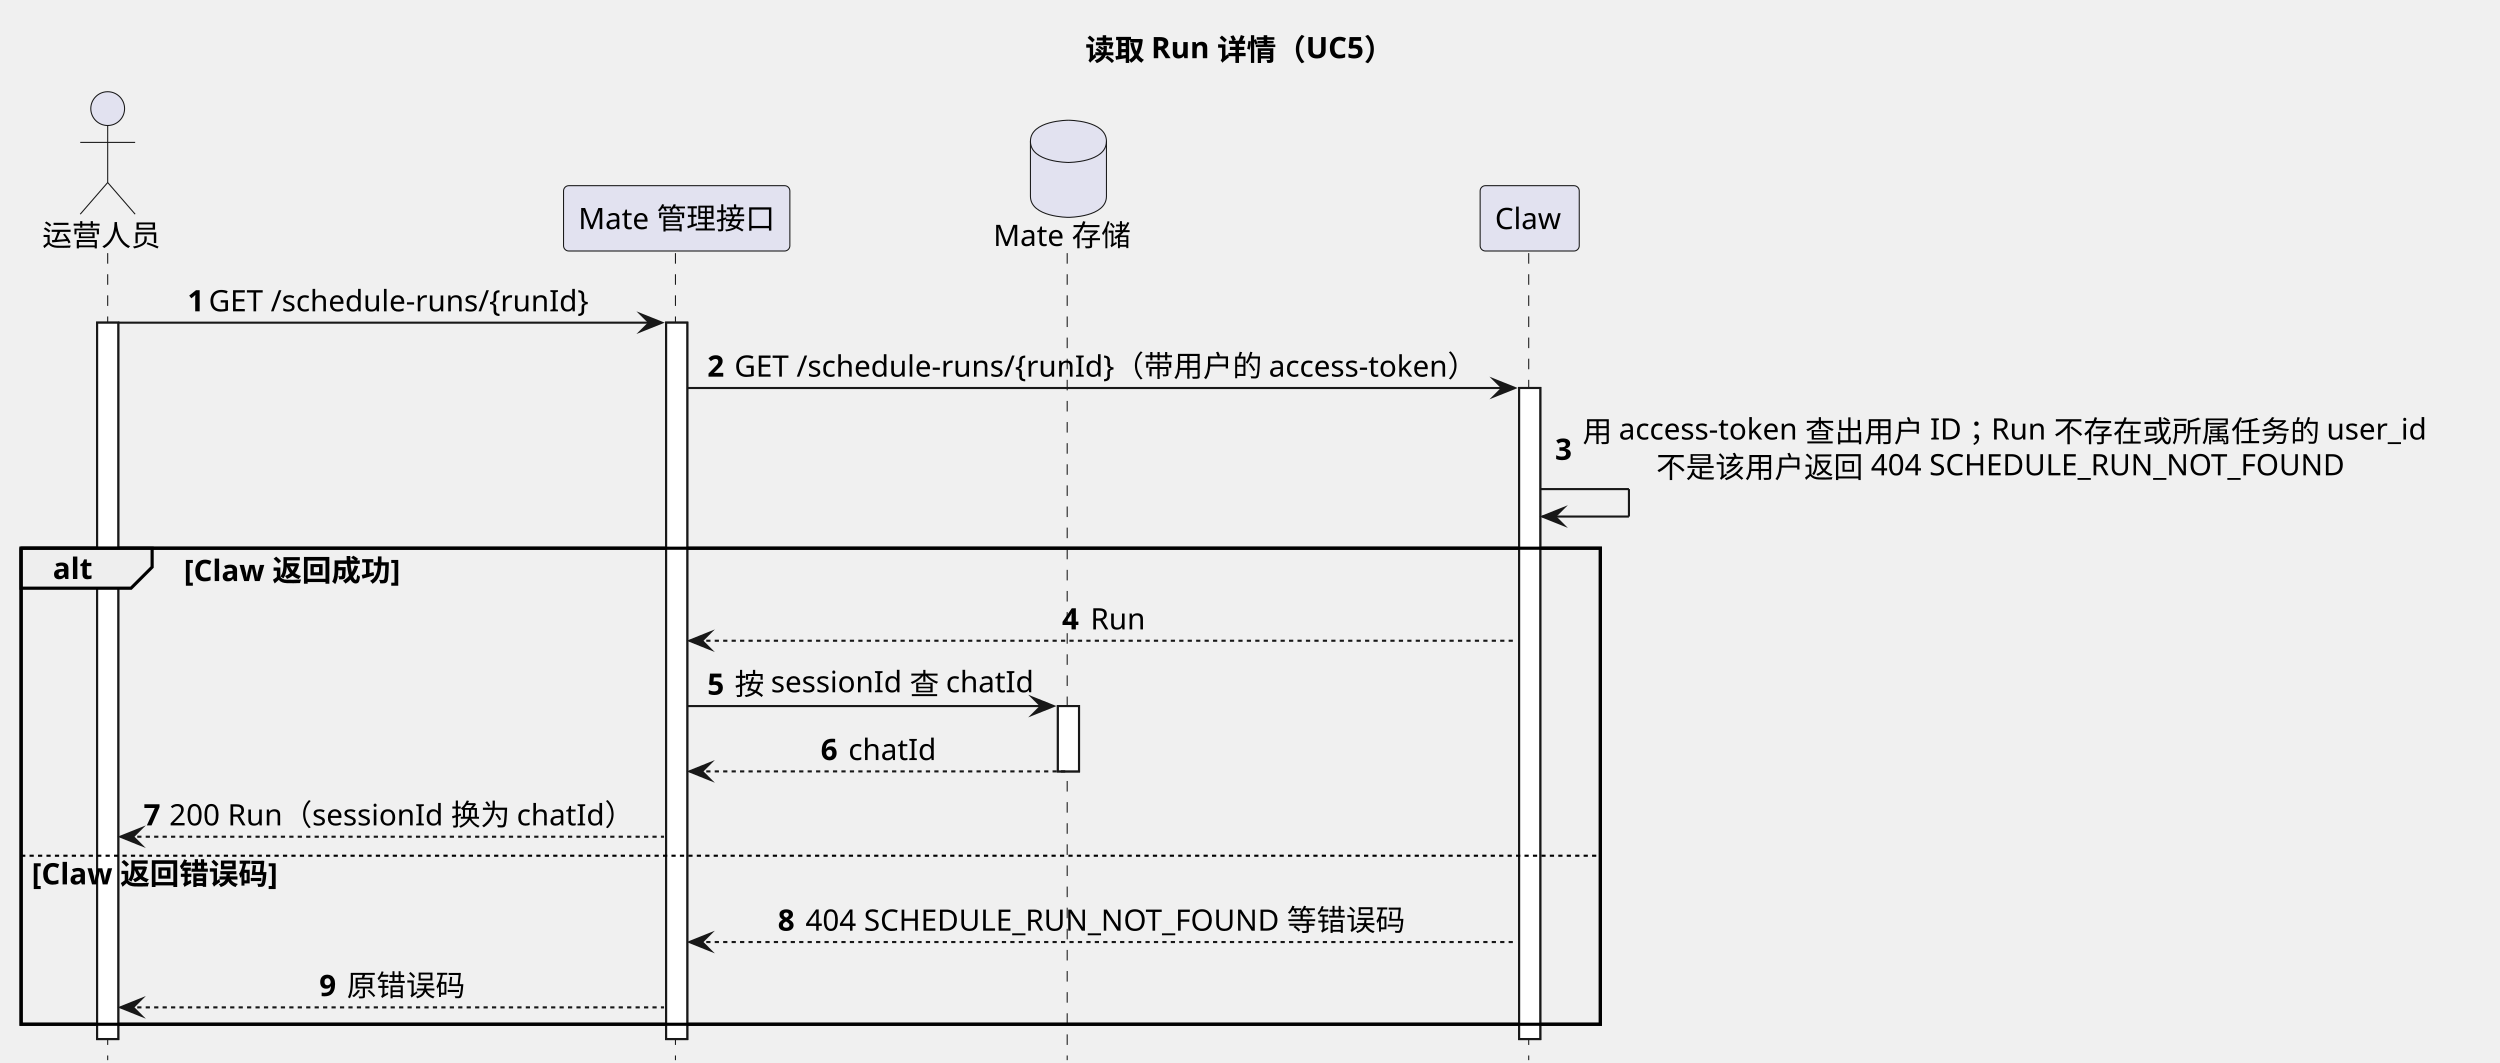
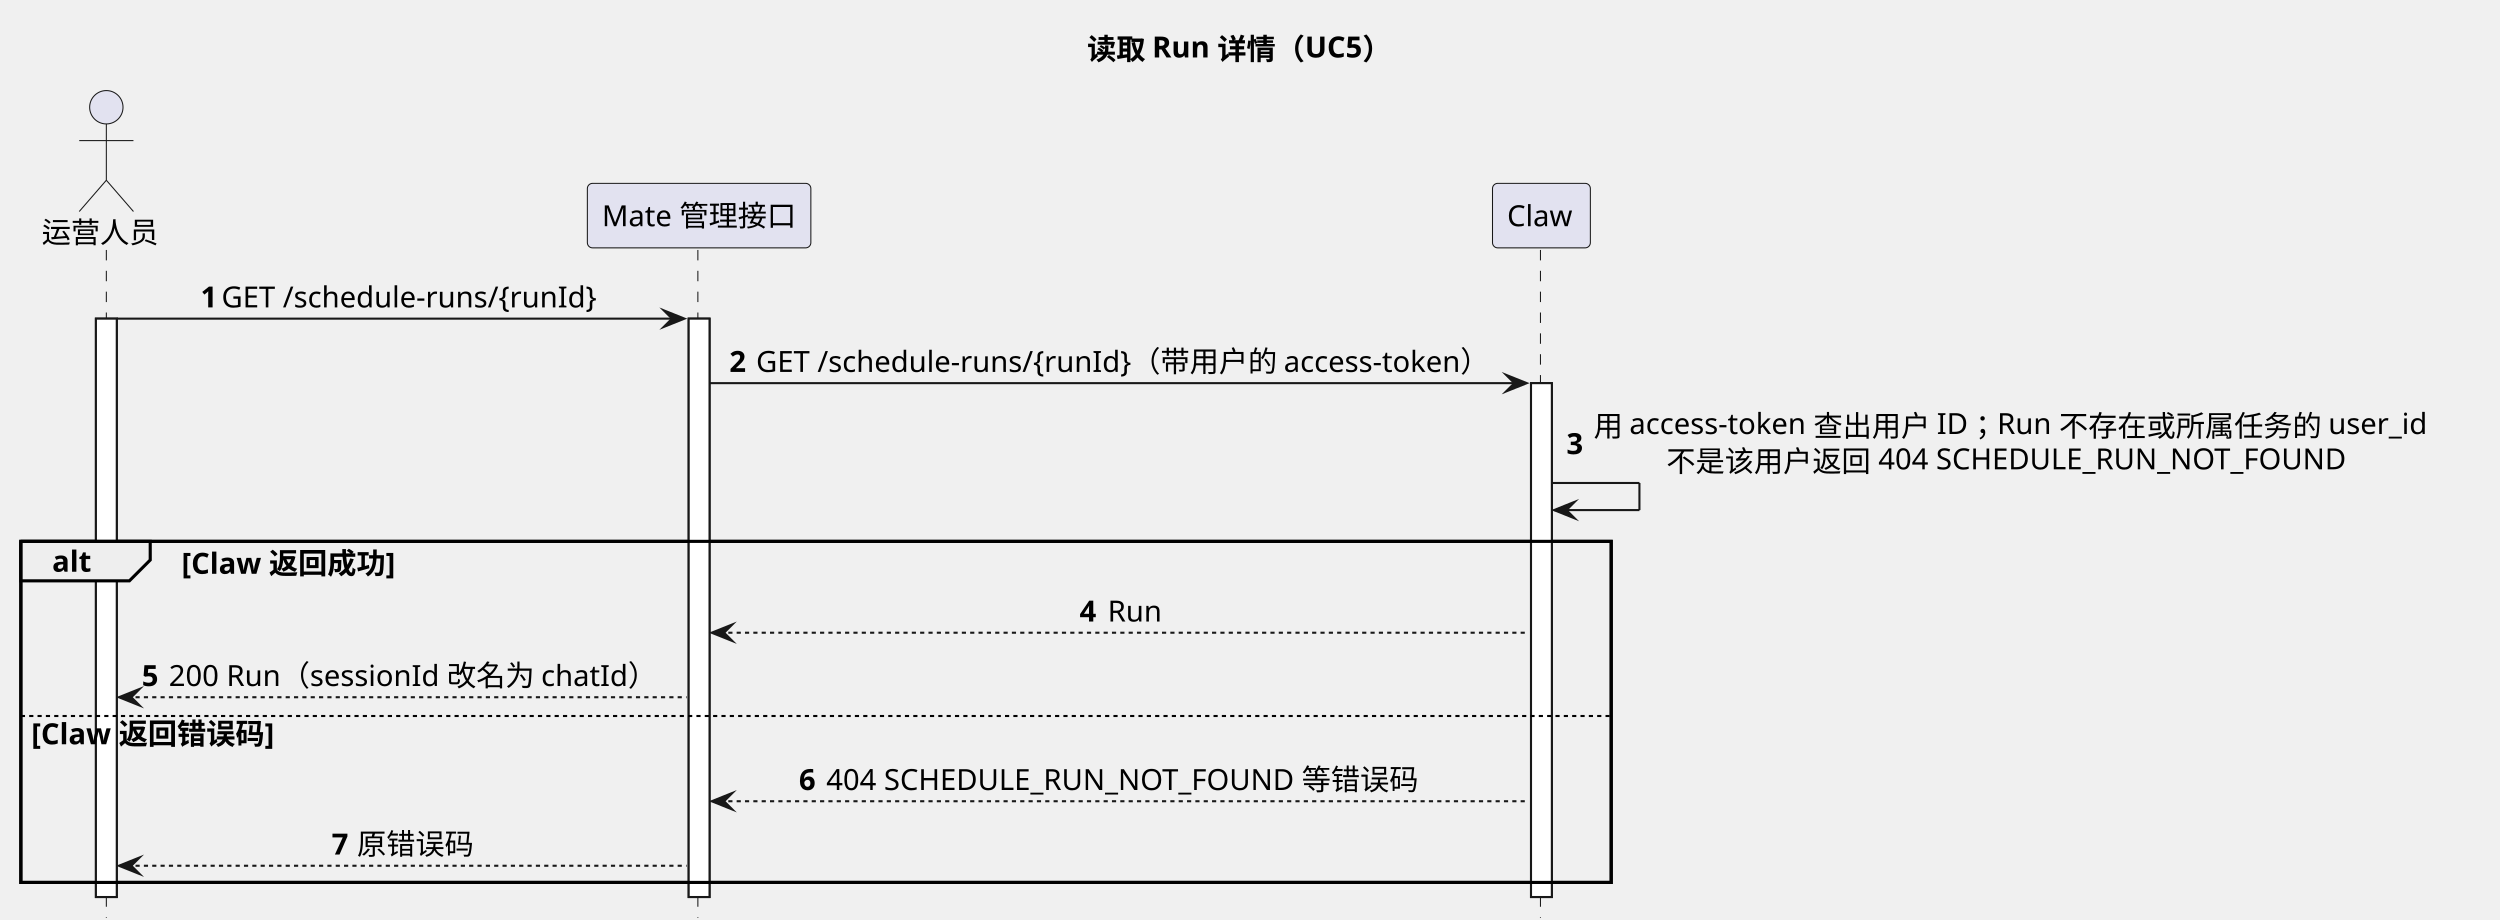
- <svg xmlns="http://www.w3.org/2000/svg" contentStyleType="text/css" data-diagram-type="SEQUENCE" height="503px" preserveAspectRatio="none" style="width:1184px;height:503px;background:#FFFFFF;" version="1.1" viewBox="0 0 1184 503" width="1184px" zoomAndPan="magnify">
+ <svg xmlns="http://www.w3.org/2000/svg" contentStyleType="text/css" data-diagram-type="SEQUENCE" height="441px" preserveAspectRatio="none" style="width:1199px;height:441px;background:#FFFFFF;" version="1.1" viewBox="0 0 1199 441" width="1199px" zoomAndPan="magnify">
  <defs />
  <g>
-     <g class="title" data-source-line="464">
-       <text fill="#000000" font-family="sans-serif" font-size="14" font-weight="700" lengthAdjust="spacing" textLength="149.434" x="513.979" y="28.562">读取 Run 详情（UC5）</text>
+     <g class="title" data-source-line="437">
+       <text fill="#000000" font-family="sans-serif" font-size="14" font-weight="700" lengthAdjust="spacing" textLength="149.434" x="521.382" y="28.562">读取 Run 详情（UC5）</text>
    </g>
    <g>
-       <rect fill="#FFFFFF" height="339.273" style="stroke:#181818;stroke-width:1;" width="10" x="46" y="152.818" />
+       <rect fill="#FFFFFF" height="277.394" style="stroke:#181818;stroke-width:1;" width="10" x="46" y="152.818" />
    </g>
    <g>
-       <rect fill="#FFFFFF" height="339.273" style="stroke:#181818;stroke-width:1;" width="10" x="315.485" y="152.818" />
+       <rect fill="#FFFFFF" height="277.394" style="stroke:#181818;stroke-width:1;" width="10" x="330.292" y="152.818" />
    </g>
    <g>
-       <rect fill="#FFFFFF" height="30.939" style="stroke:#181818;stroke-width:1;" width="10" x="501.016" y="334.394" />
+       <rect fill="#FFFFFF" height="246.455" style="stroke:#181818;stroke-width:1;" width="10" x="734.271" y="183.758" />
    </g>
-     <g>
-       <rect fill="#FFFFFF" height="308.334" style="stroke:#181818;stroke-width:1;" width="10" x="719.465" y="183.758" />
-     </g>
-     <rect fill="none" height="225.455" style="stroke:#000000;stroke-width:1.5;" width="747.933" x="10" y="259.637" />
-     <g class="participant-lifeline" data-entity-uid="part1" data-qualified-name="Operator" data-source-line="469" id="part1-lifeline">
+     <rect fill="none" height="163.576" style="stroke:#000000;stroke-width:1.5;" width="762.739" x="10" y="259.637" />
+     <g class="participant-lifeline" data-entity-uid="part1" data-qualified-name="Operator" data-source-line="442" id="part1-lifeline">
      <g>
-         <rect fill="#000000" fill-opacity="0" height="382.213" width="8" x="47" y="119.879" />
-         <line style="stroke:#181818;stroke-width:0.5;stroke-dasharray:5,5;" x1="51" x2="51" y1="119.879" y2="502.092" />
+         <rect fill="#000000" fill-opacity="0" height="320.334" width="8" x="47" y="119.879" />
+         <line style="stroke:#181818;stroke-width:0.5;stroke-dasharray:5,5;" x1="51" x2="51" y1="119.879" y2="440.213" />
      </g>
    </g>
-     <g class="participant-lifeline" data-entity-uid="part2" data-qualified-name="Mate" data-source-line="470" id="part2-lifeline">
+     <g class="participant-lifeline" data-entity-uid="part2" data-qualified-name="Mate" data-source-line="443" id="part2-lifeline">
      <g>
-         <rect fill="#000000" fill-opacity="0" height="382.213" width="8" x="316.485" y="119.879" />
-         <line style="stroke:#181818;stroke-width:0.5;stroke-dasharray:5,5;" x1="319.892" x2="319.892" y1="119.879" y2="502.092" />
+         <rect fill="#000000" fill-opacity="0" height="320.334" width="8" x="331.292" y="119.879" />
+         <line style="stroke:#181818;stroke-width:0.5;stroke-dasharray:5,5;" x1="334.698" x2="334.698" y1="119.879" y2="440.213" />
      </g>
    </g>
-     <g class="participant-lifeline" data-entity-uid="part3" data-qualified-name="MateStore" data-source-line="471" id="part3-lifeline">
+     <g class="participant-lifeline" data-entity-uid="part3" data-qualified-name="Claw" data-source-line="444" id="part3-lifeline">
      <g>
-         <rect fill="#000000" fill-opacity="0" height="382.213" width="8" x="502.016" y="119.879" />
-         <line style="stroke:#181818;stroke-width:0.5;stroke-dasharray:5,5;" x1="505.422" x2="505.422" y1="119.879" y2="502.092" />
+         <rect fill="#000000" fill-opacity="0" height="320.334" width="8" x="735.271" y="119.879" />
+         <line style="stroke:#181818;stroke-width:0.5;stroke-dasharray:5,5;" x1="738.804" x2="738.804" y1="119.879" y2="440.213" />
      </g>
    </g>
-     <g class="participant-lifeline" data-entity-uid="part4" data-qualified-name="Claw" data-source-line="472" id="part4-lifeline">
-       <g>
-         <rect fill="#000000" fill-opacity="0" height="382.213" width="8" x="720.465" y="119.879" />
-         <line style="stroke:#181818;stroke-width:0.5;stroke-dasharray:5,5;" x1="723.997" x2="723.997" y1="119.879" y2="502.092" />
-       </g>
-     </g>
-     <g class="participant participant-head" data-entity-uid="part1" data-qualified-name="Operator" data-source-line="469" id="part1-head">
+     <g class="participant participant-head" data-entity-uid="part1" data-qualified-name="Operator" data-source-line="442" id="part1-head">
      <text fill="#000000" font-family="sans-serif" font-size="14" lengthAdjust="spacing" textLength="56" x="20" y="116.502">运营人员</text>
      <ellipse cx="51" cy="51.44" fill="#E2E2F0" rx="8" ry="8" style="stroke:#181818;stroke-width:0.5;" />
      <path d="M51,59.44 L51,86.439 M38,67.439 L64,67.439 M51,86.439 L38,101.439 M51,86.439 L64,101.439" fill="none" style="stroke:#181818;stroke-width:0.5;" />
    </g>
-     <g class="participant participant-head" data-entity-uid="part2" data-qualified-name="Mate" data-source-line="470" id="part2-head">
-       <rect fill="#E2E2F0" height="30.939" rx="2.5" ry="2.5" style="stroke:#181818;stroke-width:0.5;" width="107.188" x="266.892" y="87.939" />
-       <text fill="#000000" font-family="sans-serif" font-size="14" lengthAdjust="spacing" textLength="93.188" x="273.892" y="108.502">Mate 管理接口</text>
+     <g class="participant participant-head" data-entity-uid="part2" data-qualified-name="Mate" data-source-line="443" id="part2-head">
+       <rect fill="#E2E2F0" height="30.939" rx="2.5" ry="2.5" style="stroke:#181818;stroke-width:0.5;" width="107.188" x="281.698" y="87.939" />
+       <text fill="#000000" font-family="sans-serif" font-size="14" lengthAdjust="spacing" textLength="93.188" x="288.698" y="108.502">Mate 管理接口</text>
    </g>
-     <g class="participant participant-head" data-entity-uid="part3" data-qualified-name="MateStore" data-source-line="471" id="part3-head">
-       <text fill="#000000" font-family="sans-serif" font-size="14" lengthAdjust="spacing" textLength="65.188" x="470.422" y="116.502">Mate 存储</text>
-       <path d="M488.016,66.939 C488.016,56.94 506.016,56.94 506.016,56.94 C506.016,56.94 524.016,56.94 524.016,66.939 L524.016,92.939 C524.016,102.939 506.016,102.939 506.016,102.939 C506.016,102.939 488.016,102.939 488.016,92.939 L488.016,66.939" fill="#E2E2F0" style="stroke:#181818;stroke-width:0.5;" />
-       <path d="M488.016,66.939 C488.016,76.939 506.016,76.939 506.016,76.939 C506.016,76.939 524.016,76.939 524.016,66.939" fill="none" style="stroke:#181818;stroke-width:0.5;" />
-     </g>
-     <g class="participant participant-head" data-entity-uid="part4" data-qualified-name="Claw" data-source-line="472" id="part4-head">
-       <rect fill="#E2E2F0" height="30.939" rx="2.5" ry="2.5" style="stroke:#181818;stroke-width:0.5;" width="46.935" x="700.997" y="87.939" />
-       <text fill="#000000" font-family="sans-serif" font-size="14" lengthAdjust="spacing" textLength="32.935" x="707.997" y="108.502">Claw</text>
+     <g class="participant participant-head" data-entity-uid="part3" data-qualified-name="Claw" data-source-line="444" id="part3-head">
+       <rect fill="#E2E2F0" height="30.939" rx="2.5" ry="2.5" style="stroke:#181818;stroke-width:0.5;" width="46.935" x="715.804" y="87.939" />
+       <text fill="#000000" font-family="sans-serif" font-size="14" lengthAdjust="spacing" textLength="32.935" x="722.804" y="108.502">Claw</text>
    </g>
    <g>
-       <rect fill="#FFFFFF" height="339.273" style="stroke:#181818;stroke-width:1;" width="10" x="46" y="152.818" />
+       <rect fill="#FFFFFF" height="277.394" style="stroke:#181818;stroke-width:1;" width="10" x="46" y="152.818" />
    </g>
    <g>
-       <rect fill="#FFFFFF" height="339.273" style="stroke:#181818;stroke-width:1;" width="10" x="315.485" y="152.818" />
+       <rect fill="#FFFFFF" height="277.394" style="stroke:#181818;stroke-width:1;" width="10" x="330.292" y="152.818" />
    </g>
    <g>
-       <rect fill="#FFFFFF" height="30.939" style="stroke:#181818;stroke-width:1;" width="10" x="501.016" y="334.394" />
+       <rect fill="#FFFFFF" height="246.455" style="stroke:#181818;stroke-width:1;" width="10" x="734.271" y="183.758" />
    </g>
-     <g>
-       <rect fill="#FFFFFF" height="308.334" style="stroke:#181818;stroke-width:1;" width="10" x="719.465" y="183.758" />
+     <g class="message" data-entity-1="part1" data-entity-2="part2" data-source-line="446" id="msg1">
+       <polygon fill="#181818" points="318.292,148.818,328.292,152.818,318.292,156.818,322.292,152.818" style="stroke:#181818;stroke-width:1;stroke-linejoin:miter;stroke-miterlimit:10;" />
+       <line style="stroke:#181818;stroke-width:1;" x1="56" x2="324.292" y1="152.818" y2="152.818" />
+       <text fill="#000000" font-family="sans-serif" font-size="14" font-weight="700" lengthAdjust="spacing" textLength="6.036" x="96.181" y="147.441">1</text>
+       <text fill="#000000" font-family="sans-serif" font-size="14" lengthAdjust="spacing" textLength="183.894" x="106.217" y="147.441">GET /schedule-runs/{runId}</text>
    </g>
-     <g class="message" data-entity-1="part1" data-entity-2="part2" data-source-line="474" id="msg1">
-       <polygon fill="#181818" points="303.485,148.818,313.485,152.818,303.485,156.818,307.485,152.818" style="stroke:#181818;stroke-width:1;stroke-linejoin:miter;stroke-miterlimit:10;" />
-       <line style="stroke:#181818;stroke-width:1;" x1="56" x2="309.485" y1="152.818" y2="152.818" />
-       <text fill="#000000" font-family="sans-serif" font-size="14" font-weight="700" lengthAdjust="spacing" textLength="6.036" x="88.778" y="147.441">1</text>
-       <text fill="#000000" font-family="sans-serif" font-size="14" lengthAdjust="spacing" textLength="183.894" x="98.814" y="147.441">GET /schedule-runs/{runId}</text>
+     <g class="message" data-entity-1="part2" data-entity-2="part3" data-source-line="448" id="msg2">
+       <polygon fill="#181818" points="722.271,179.758,732.271,183.758,722.271,187.758,726.271,183.758" style="stroke:#181818;stroke-width:1;stroke-linejoin:miter;stroke-miterlimit:10;" />
+       <line style="stroke:#181818;stroke-width:1;" x1="340.292" x2="728.271" y1="183.758" y2="183.758" />
+       <text fill="#000000" font-family="sans-serif" font-size="14" font-weight="700" lengthAdjust="spacing" textLength="8.818" x="349.792" y="178.381">2</text>
+       <text fill="#000000" font-family="sans-serif" font-size="14" lengthAdjust="spacing" textLength="362.161" x="362.61" y="178.381">GET /schedule-runs/{runId}（带用户的 access-token）</text>
    </g>
-     <g class="message" data-entity-1="part2" data-entity-2="part4" data-source-line="476" id="msg2">
-       <polygon fill="#181818" points="707.465,179.758,717.465,183.758,707.465,187.758,711.465,183.758" style="stroke:#181818;stroke-width:1;stroke-linejoin:miter;stroke-miterlimit:10;" />
-       <line style="stroke:#181818;stroke-width:1;" x1="325.485" x2="713.465" y1="183.758" y2="183.758" />
-       <text fill="#000000" font-family="sans-serif" font-size="14" font-weight="700" lengthAdjust="spacing" textLength="8.818" x="334.985" y="178.381">2</text>
-       <text fill="#000000" font-family="sans-serif" font-size="14" lengthAdjust="spacing" textLength="362.161" x="347.804" y="178.381">GET /schedule-runs/{runId}（带用户的 access-token）</text>
-     </g>
-     <g class="message" data-entity-1="part4" data-entity-2="part4" data-source-line="477" id="msg3">
-       <line style="stroke:#181818;stroke-width:1;" x1="729.465" x2="771.465" y1="231.637" y2="231.637" />
-       <line style="stroke:#181818;stroke-width:1;" x1="771.465" x2="771.465" y1="231.637" y2="244.637" />
-       <line style="stroke:#181818;stroke-width:1;" x1="730.465" x2="771.465" y1="244.637" y2="244.637" />
-       <polygon fill="#181818" points="740.465,240.637,730.465,244.637,740.465,248.637,736.465,244.637" style="stroke:#181818;stroke-width:1;stroke-linejoin:miter;stroke-miterlimit:10;" />
-       <text fill="#000000" font-family="sans-serif" font-size="14" font-weight="700" lengthAdjust="spacing" textLength="9.037" x="736.465" y="217.79">3</text>
-       <text fill="#000000" font-family="sans-serif" font-size="14" lengthAdjust="spacing" textLength="406.889" x="749.502" y="209.32">用 access-token 查出用户 ID；Run 不存在或所属任务的 user_id</text>
-       <text fill="#000000" font-family="sans-serif" font-size="14" lengthAdjust="spacing" textLength="337.135" x="784.379" y="226.26">不是该用户返回 404 SCHEDULE_RUN_NOT_FOUND</text>
+     <g class="message" data-entity-1="part3" data-entity-2="part3" data-source-line="449" id="msg3">
+       <line style="stroke:#181818;stroke-width:1;" x1="744.271" x2="786.271" y1="231.637" y2="231.637" />
+       <line style="stroke:#181818;stroke-width:1;" x1="786.271" x2="786.271" y1="231.637" y2="244.637" />
+       <line style="stroke:#181818;stroke-width:1;" x1="745.271" x2="786.271" y1="244.637" y2="244.637" />
+       <polygon fill="#181818" points="755.271,240.637,745.271,244.637,755.271,248.637,751.271,244.637" style="stroke:#181818;stroke-width:1;stroke-linejoin:miter;stroke-miterlimit:10;" />
+       <text fill="#000000" font-family="sans-serif" font-size="14" font-weight="700" lengthAdjust="spacing" textLength="9.037" x="751.271" y="217.79">3</text>
+       <text fill="#000000" font-family="sans-serif" font-size="14" lengthAdjust="spacing" textLength="406.889" x="764.309" y="209.32">用 access-token 查出用户 ID；Run 不存在或所属任务的 user_id</text>
+       <text fill="#000000" font-family="sans-serif" font-size="14" lengthAdjust="spacing" textLength="337.135" x="799.186" y="226.26">不是该用户返回 404 SCHEDULE_RUN_NOT_FOUND</text>
    </g>
    <path d="M10,259.637 L72.049,259.637 L72.049,268.576 L62.049,278.576 L10,278.576 L10,259.637" fill="#EEEEEE" style="stroke:#000000;stroke-width:1.5;" />
-     <rect fill="none" height="225.455" style="stroke:#000000;stroke-width:1.5;" width="747.933" x="10" y="259.637" />
+     <rect fill="none" height="163.576" style="stroke:#000000;stroke-width:1.5;" width="762.739" x="10" y="259.637" />
    <text fill="#000000" font-family="sans-serif" font-size="14" font-weight="700" lengthAdjust="spacing" textLength="17.049" x="25" y="274.199">alt</text>
    <text fill="#000000" font-family="sans-serif" font-size="14" font-weight="700" lengthAdjust="spacing" textLength="105.8" x="87.049" y="275.199">[Claw 返回成功]</text>
-     <g class="message" data-entity-1="part4" data-entity-2="part2" data-source-line="479" id="msg4">
-       <polygon fill="#181818" points="336.485,299.455,326.485,303.455,336.485,307.455,332.485,303.455" style="stroke:#181818;stroke-width:1;stroke-linejoin:miter;stroke-miterlimit:10;" />
-       <line style="stroke:#181818;stroke-width:1;stroke-dasharray:2,2;" x1="330.485" x2="718.465" y1="303.455" y2="303.455" />
-       <text fill="#000000" font-family="sans-serif" font-size="14" font-weight="700" lengthAdjust="spacing" textLength="9.468" x="502.961" y="298.078">4</text>
-       <text fill="#000000" font-family="sans-serif" font-size="14" lengthAdjust="spacing" textLength="25.56" x="516.429" y="298.078">Run</text>
+     <g class="message" data-entity-1="part3" data-entity-2="part2" data-source-line="451" id="msg4">
+       <polygon fill="#181818" points="351.292,299.455,341.292,303.455,351.292,307.455,347.292,303.455" style="stroke:#181818;stroke-width:1;stroke-linejoin:miter;stroke-miterlimit:10;" />
+       <line style="stroke:#181818;stroke-width:1;stroke-dasharray:2,2;" x1="345.292" x2="733.271" y1="303.455" y2="303.455" />
+       <text fill="#000000" font-family="sans-serif" font-size="14" font-weight="700" lengthAdjust="spacing" textLength="9.468" x="517.768" y="298.078">4</text>
+       <text fill="#000000" font-family="sans-serif" font-size="14" lengthAdjust="spacing" textLength="25.56" x="531.236" y="298.078">Run</text>
    </g>
-     <g class="message" data-entity-1="part2" data-entity-2="part3" data-source-line="480" id="msg5">
-       <polygon fill="#181818" points="489.016,330.394,499.016,334.394,489.016,338.394,493.016,334.394" style="stroke:#181818;stroke-width:1;stroke-linejoin:miter;stroke-miterlimit:10;" />
-       <line style="stroke:#181818;stroke-width:1;" x1="325.485" x2="495.016" y1="334.394" y2="334.394" />
-       <text fill="#000000" font-family="sans-serif" font-size="14" font-weight="700" lengthAdjust="spacing" textLength="8.948" x="334.985" y="329.018">5</text>
-       <text fill="#000000" font-family="sans-serif" font-size="14" lengthAdjust="spacing" textLength="143.582" x="347.934" y="329.018">按 sessionId 查 chatId</text>
+     <g class="message" data-entity-1="part2" data-entity-2="part1" data-source-line="452" id="msg5">
+       <polygon fill="#181818" points="67,330.394,57,334.394,67,338.394,63,334.394" style="stroke:#181818;stroke-width:1;stroke-linejoin:miter;stroke-miterlimit:10;" />
+       <line style="stroke:#181818;stroke-width:1;stroke-dasharray:2,2;" x1="61" x2="329.292" y1="334.394" y2="334.394" />
+       <text fill="#000000" font-family="sans-serif" font-size="14" font-weight="700" lengthAdjust="spacing" textLength="8.948" x="68" y="329.018">5</text>
+       <text fill="#000000" font-family="sans-serif" font-size="14" lengthAdjust="spacing" textLength="237.344" x="80.948" y="329.018">200 Run（sessionId 改名为 chatId）</text>
    </g>
-     <g class="message" data-entity-1="part3" data-entity-2="part2" data-source-line="481" id="msg6">
-       <polygon fill="#181818" points="336.485,361.334,326.485,365.334,336.485,369.334,332.485,365.334" style="stroke:#181818;stroke-width:1;stroke-linejoin:miter;stroke-miterlimit:10;" />
-       <line style="stroke:#181818;stroke-width:1;stroke-dasharray:2,2;" x1="330.485" x2="505.016" y1="365.334" y2="365.334" />
-       <text fill="#000000" font-family="sans-serif" font-size="14" font-weight="700" lengthAdjust="spacing" textLength="9.092" x="388.68" y="359.957">6</text>
-       <text fill="#000000" font-family="sans-serif" font-size="14" lengthAdjust="spacing" textLength="41.05" x="401.772" y="359.957">chatId</text>
+     <line style="stroke:#000000;stroke-width:1;stroke-dasharray:2,2;" x1="10" x2="772.739" y1="343.394" y2="343.394" />
+     <text fill="#000000" font-family="sans-serif" font-size="14" font-weight="700" lengthAdjust="spacing" textLength="120.237" x="15" y="356.957">[Claw 返回错误码]</text>
+     <g class="message" data-entity-1="part3" data-entity-2="part2" data-source-line="454" id="msg6">
+       <polygon fill="#181818" points="351.292,380.273,341.292,384.273,351.292,388.273,347.292,384.273" style="stroke:#181818;stroke-width:1;stroke-linejoin:miter;stroke-miterlimit:10;" />
+       <line style="stroke:#181818;stroke-width:1;stroke-dasharray:2,2;" x1="345.292" x2="733.271" y1="384.273" y2="384.273" />
+       <text fill="#000000" font-family="sans-serif" font-size="14" font-weight="700" lengthAdjust="spacing" textLength="9.092" x="383.168" y="378.897">6</text>
+       <text fill="#000000" font-family="sans-serif" font-size="14" lengthAdjust="spacing" textLength="295.135" x="396.26" y="378.897">404 SCHEDULE_RUN_NOT_FOUND 等错误码</text>
    </g>
-     <g class="message" data-entity-1="part2" data-entity-2="part1" data-source-line="482" id="msg7">
-       <polygon fill="#181818" points="67,392.273,57,396.273,67,400.273,63,396.273" style="stroke:#181818;stroke-width:1;stroke-linejoin:miter;stroke-miterlimit:10;" />
-       <line style="stroke:#181818;stroke-width:1;stroke-dasharray:2,2;" x1="61" x2="314.485" y1="396.273" y2="396.273" />
-       <text fill="#000000" font-family="sans-serif" font-size="14" font-weight="700" lengthAdjust="spacing" textLength="8.142" x="68" y="390.897">7</text>
-       <text fill="#000000" font-family="sans-serif" font-size="14" lengthAdjust="spacing" textLength="223.344" x="80.142" y="390.897">200 Run（sessionId 换为 chatId）</text>
-     </g>
-     <line style="stroke:#000000;stroke-width:1;stroke-dasharray:2,2;" x1="10" x2="757.933" y1="405.273" y2="405.273" />
-     <text fill="#000000" font-family="sans-serif" font-size="14" font-weight="700" lengthAdjust="spacing" textLength="120.237" x="15" y="418.836">[Claw 返回错误码]</text>
-     <g class="message" data-entity-1="part4" data-entity-2="part2" data-source-line="484" id="msg8">
-       <polygon fill="#181818" points="336.485,442.152,326.485,446.152,336.485,450.152,332.485,446.152" style="stroke:#181818;stroke-width:1;stroke-linejoin:miter;stroke-miterlimit:10;" />
-       <line style="stroke:#181818;stroke-width:1;stroke-dasharray:2,2;" x1="330.485" x2="718.465" y1="446.152" y2="446.152" />
-       <text fill="#000000" font-family="sans-serif" font-size="14" font-weight="700" lengthAdjust="spacing" textLength="9.112" x="368.352" y="440.775">8</text>
-       <text fill="#000000" font-family="sans-serif" font-size="14" lengthAdjust="spacing" textLength="295.135" x="381.464" y="440.775">404 SCHEDULE_RUN_NOT_FOUND 等错误码</text>
-     </g>
-     <g class="message" data-entity-1="part2" data-entity-2="part1" data-source-line="485" id="msg9">
-       <polygon fill="#181818" points="67,473.092,57,477.092,67,481.092,63,477.092" style="stroke:#181818;stroke-width:1;stroke-linejoin:miter;stroke-miterlimit:10;" />
-       <line style="stroke:#181818;stroke-width:1;stroke-dasharray:2,2;" x1="61" x2="314.485" y1="477.092" y2="477.092" />
-       <text fill="#000000" font-family="sans-serif" font-size="14" font-weight="700" lengthAdjust="spacing" textLength="9.092" x="151.197" y="471.715">9</text>
-       <text fill="#000000" font-family="sans-serif" font-size="14" lengthAdjust="spacing" textLength="56" x="164.289" y="471.715">原错误码</text>
+     <g class="message" data-entity-1="part2" data-entity-2="part1" data-source-line="455" id="msg7">
+       <polygon fill="#181818" points="67,411.213,57,415.213,67,419.213,63,415.213" style="stroke:#181818;stroke-width:1;stroke-linejoin:miter;stroke-miterlimit:10;" />
+       <line style="stroke:#181818;stroke-width:1;stroke-dasharray:2,2;" x1="61" x2="329.292" y1="415.213" y2="415.213" />
+       <text fill="#000000" font-family="sans-serif" font-size="14" font-weight="700" lengthAdjust="spacing" textLength="8.142" x="159.075" y="409.836">7</text>
+       <text fill="#000000" font-family="sans-serif" font-size="14" lengthAdjust="spacing" textLength="56" x="171.217" y="409.836">原错误码</text>
    </g>
  </g>
</svg>
